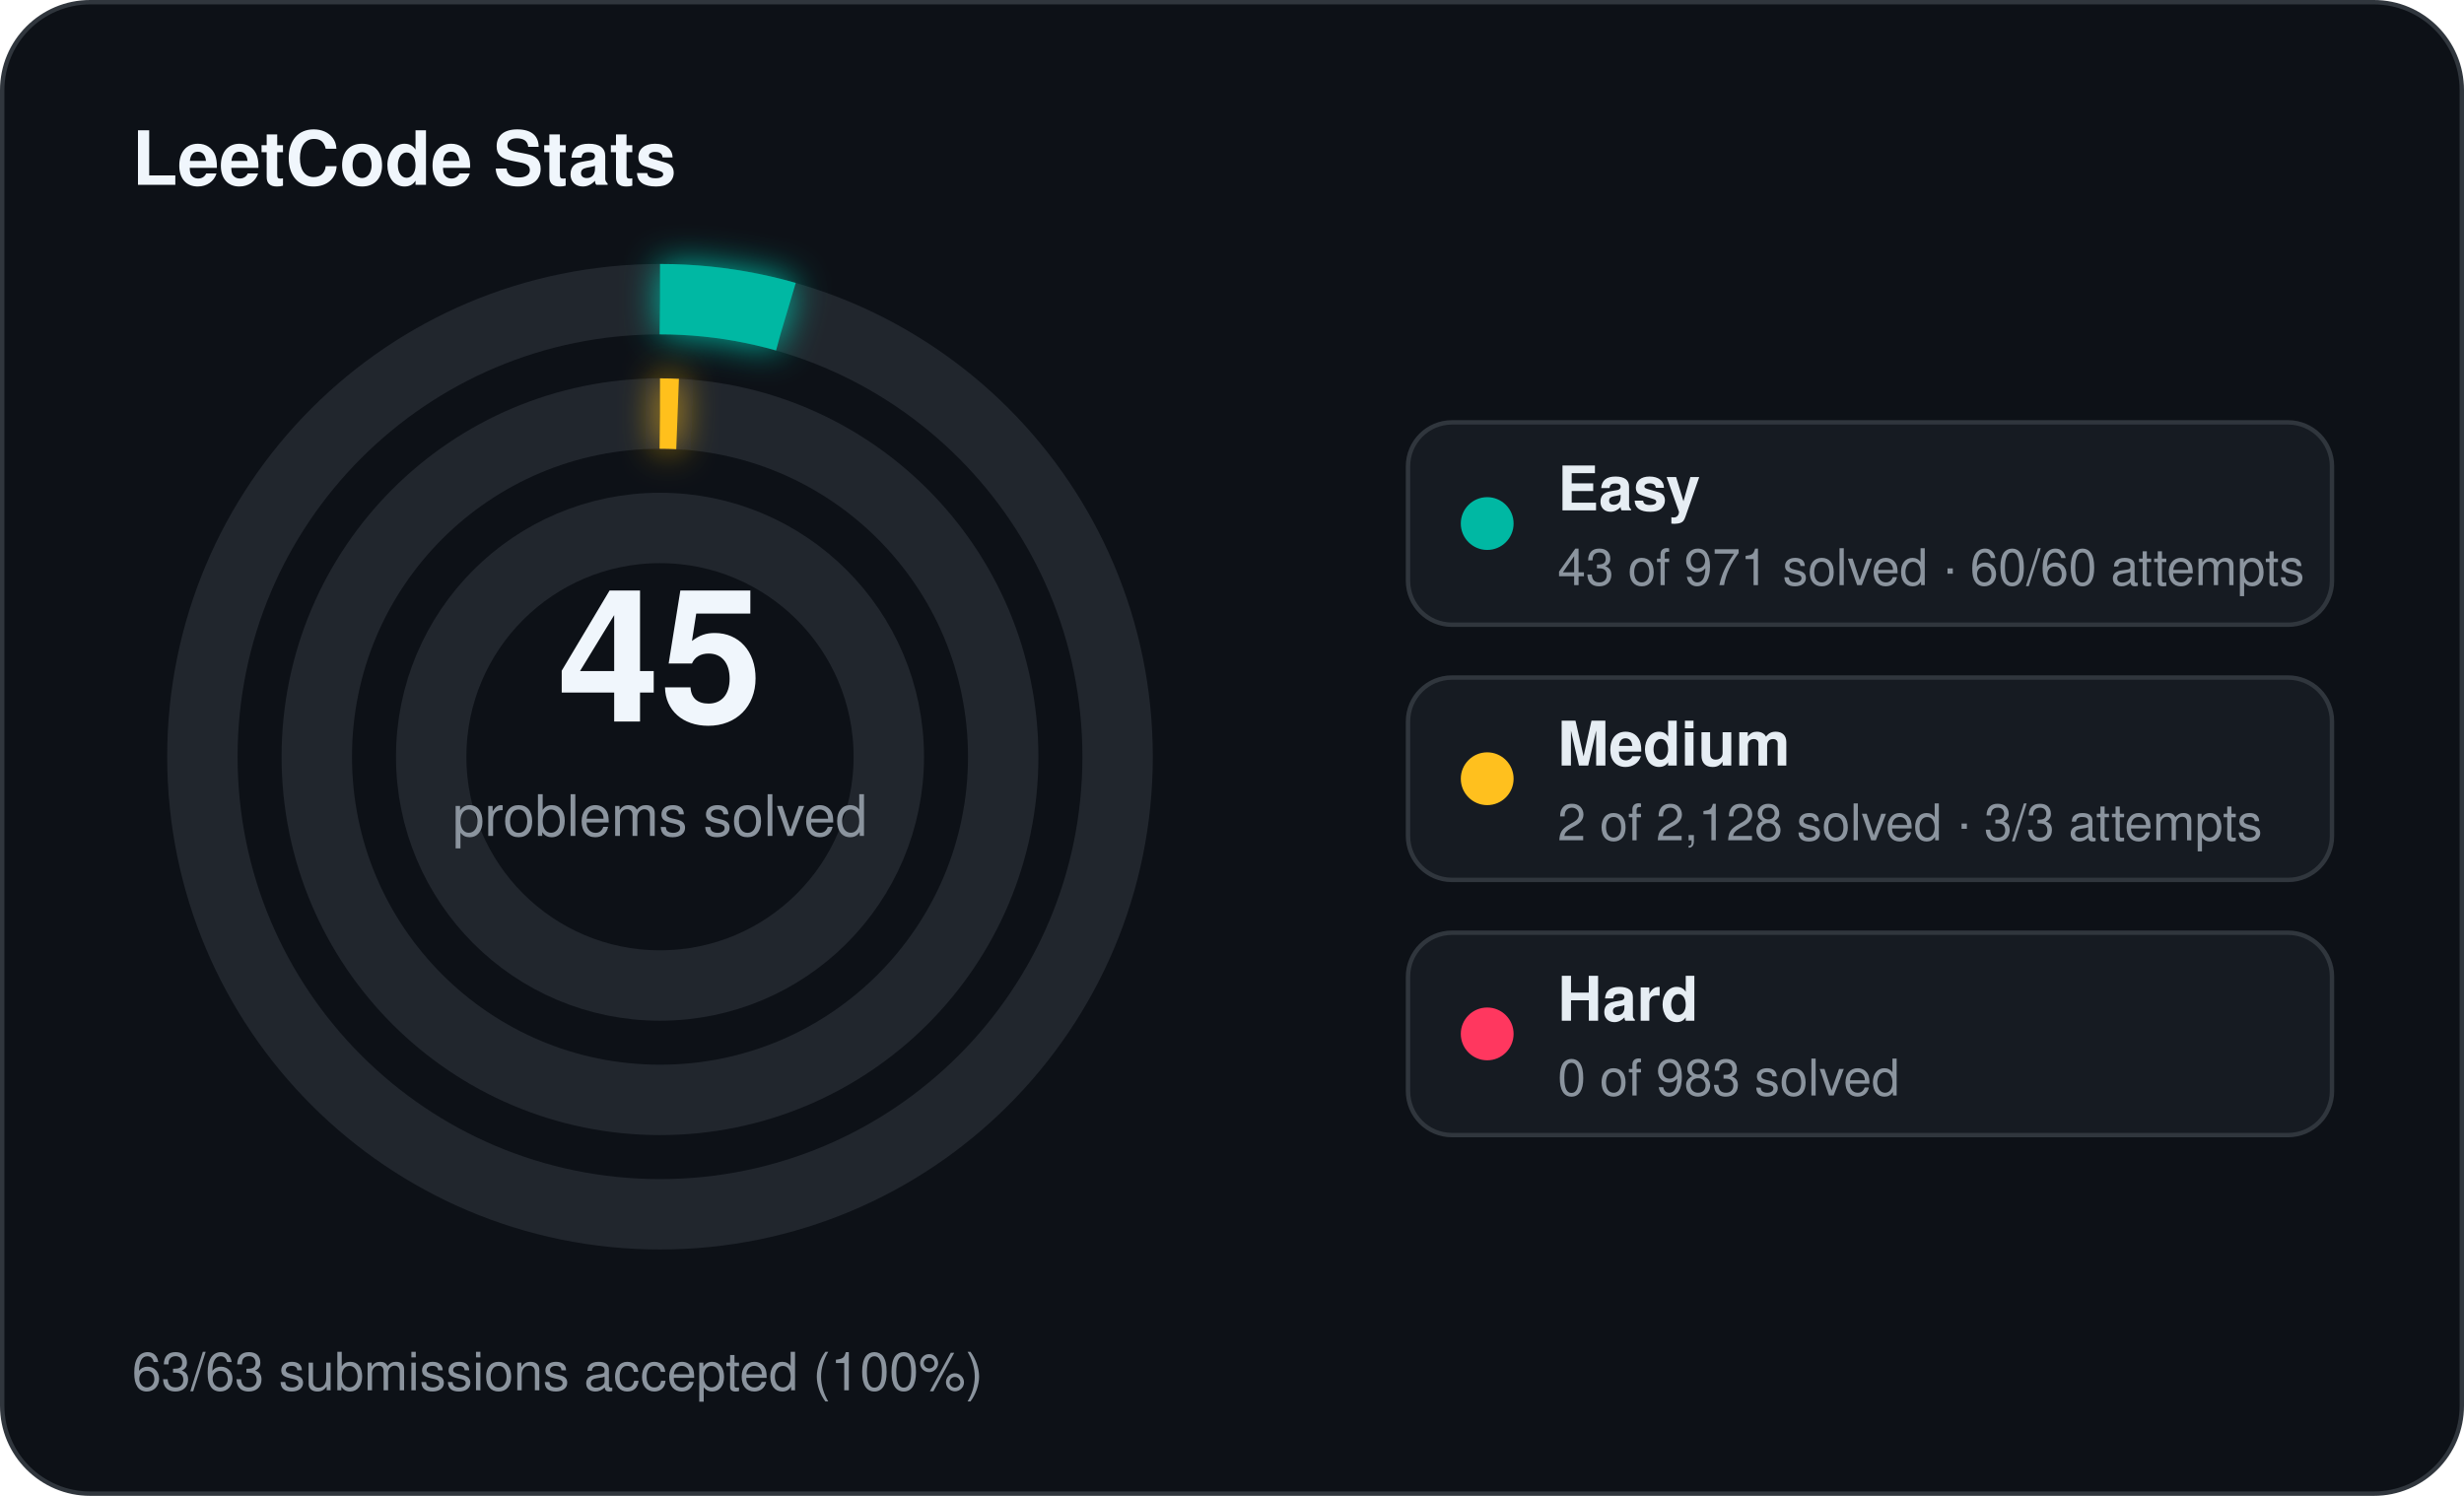
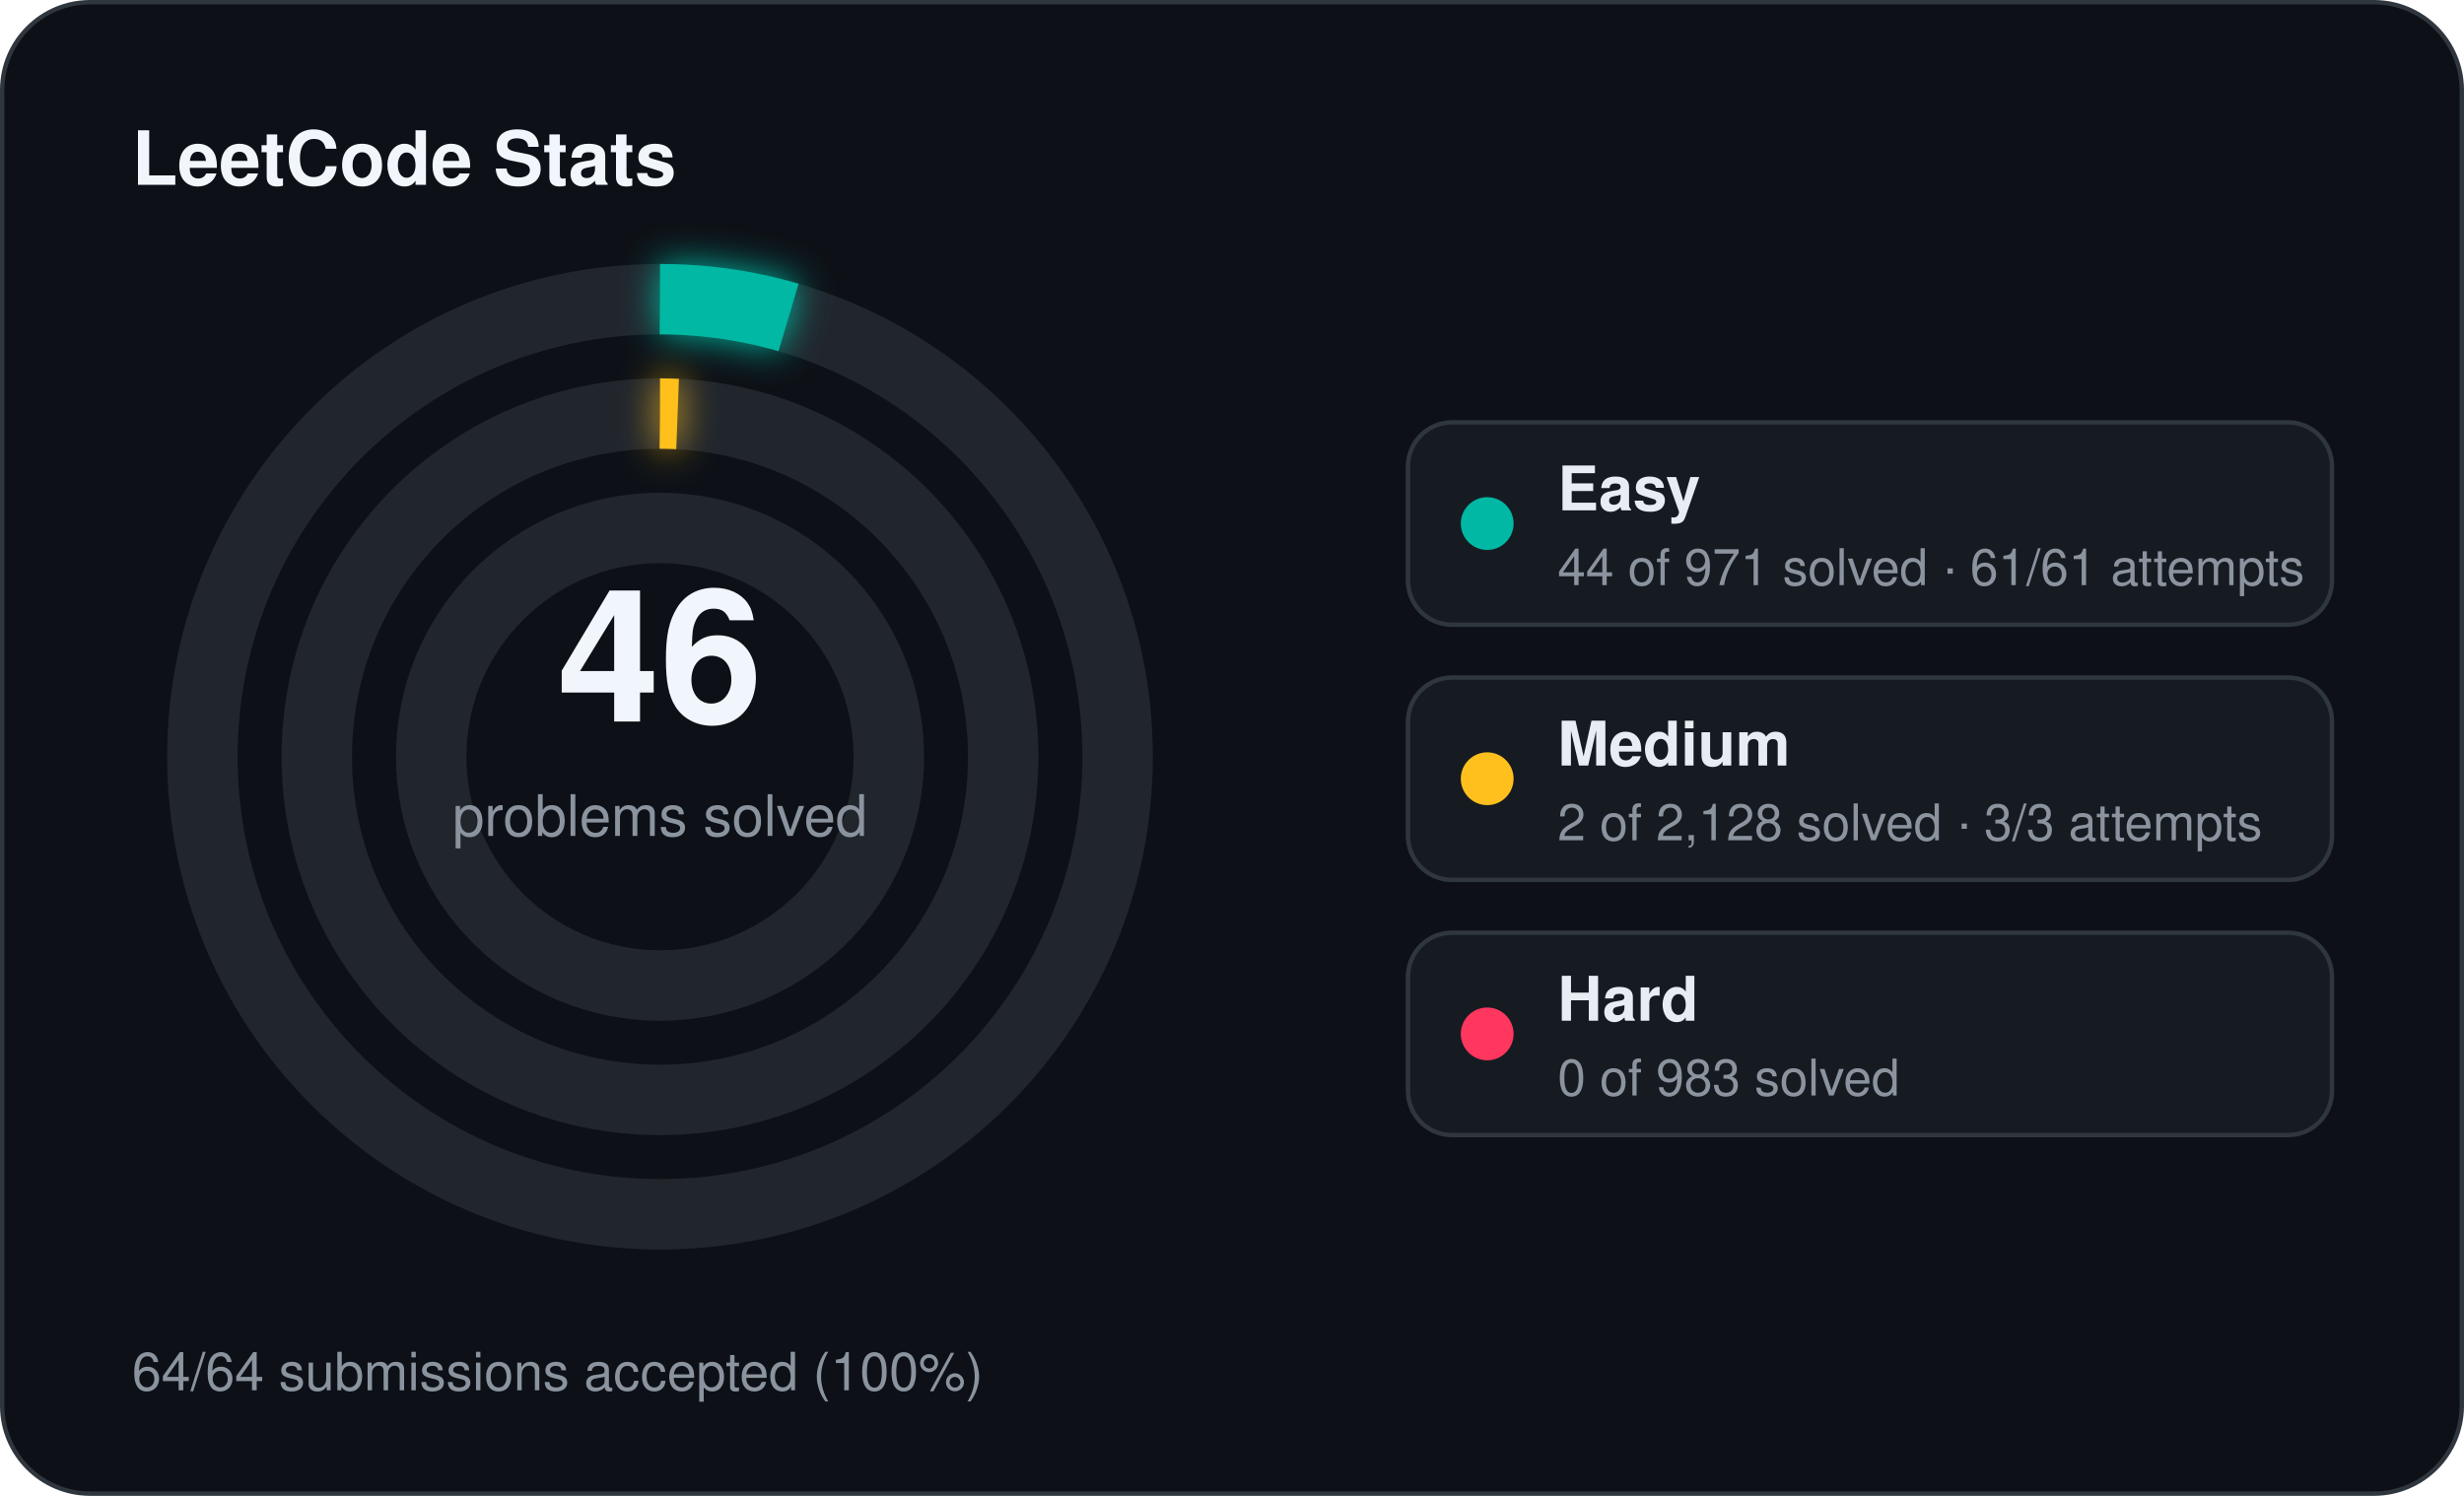
<svg xmlns="http://www.w3.org/2000/svg" width="560" height="340" viewBox="0 0 560 340">
  <defs>
    <filter id="stats-glow" x="-60%" y="-60%" width="220%" height="220%">
      <feGaussianBlur stdDeviation="4" result="blur" />
      <feMerge>
        <feMergeNode in="blur" />
        <feMergeNode in="SourceGraphic" />
      </feMerge>
    </filter>
  </defs>
  <rect x="0.5" y="0.5" width="559" height="339" rx="20" fill="#0d1117" stroke="#30363d" stroke-width="1" />
  <text x="30" y="42" fill="#f0f6fc" font-family="Segoe UI, Helvetica, Arial, sans-serif" font-size="17" font-weight="700">LeetCode Stats</text>
  <circle cx="150" cy="172" r="104" fill="none" stroke="#21262d" stroke-width="16" />
-   <circle cx="150" cy="172" r="104" fill="none" stroke="#00b8a3" stroke-width="16" stroke-linecap="butt" stroke-dasharray="28.94 653.45" transform="rotate(-90 150 172)" filter="url(#stats-glow)" />
+   <circle cx="150" cy="172" r="104" fill="none" stroke="#00b8a3" stroke-width="16" stroke-linecap="butt" stroke-dasharray="29.61 653.45" transform="rotate(-90 150 172)" filter="url(#stats-glow)" />
  <circle cx="150" cy="172" r="78" fill="none" stroke="#21262d" stroke-width="16" />
  <circle cx="150" cy="172" r="78" fill="none" stroke="#ffc01e" stroke-width="16" stroke-linecap="butt" stroke-dasharray="4.00 490.09" transform="rotate(-90 150 172)" filter="url(#stats-glow)" />
  <circle cx="150" cy="172" r="52" fill="none" stroke="#21262d" stroke-width="16" />
-   <text x="150" y="164" text-anchor="middle" fill="#f0f6fc" font-family="Segoe UI, Helvetica, Arial, sans-serif" font-size="42" font-weight="700">45</text>
+   <text x="150" y="164" text-anchor="middle" fill="#f0f6fc" font-family="Segoe UI, Helvetica, Arial, sans-serif" font-size="42" font-weight="700">46</text>
  <text x="150" y="190" text-anchor="middle" fill="#8b949e" font-family="Segoe UI, Helvetica, Arial, sans-serif" font-size="13">problems solved</text>
  <rect x="320" y="96" width="210" height="46" rx="10" fill="#161b22" stroke="#30363d" stroke-width="1" />
  <circle cx="338" cy="119" r="6" fill="#00b8a3" />
  <text x="354" y="116" fill="#e6edf3" font-family="Segoe UI, Helvetica, Arial, sans-serif" font-size="14" font-weight="600">Easy</text>
-   <text x="354" y="133" fill="#8b949e" font-family="Segoe UI, Helvetica, Arial, sans-serif" font-size="11.5">43 of 971 solved · 60/60 attempts</text>
+   <text x="354" y="133" fill="#8b949e" font-family="Segoe UI, Helvetica, Arial, sans-serif" font-size="11.5">44 of 971 solved · 61/61 attempts</text>
  <rect x="320" y="154" width="210" height="46" rx="10" fill="#161b22" stroke="#30363d" stroke-width="1" />
  <circle cx="338" cy="177" r="6" fill="#ffc01e" />
  <text x="354" y="174" fill="#e6edf3" font-family="Segoe UI, Helvetica, Arial, sans-serif" font-size="14" font-weight="600">Medium</text>
  <text x="354" y="191" fill="#8b949e" font-family="Segoe UI, Helvetica, Arial, sans-serif" font-size="11.5">2 of 2,128 solved · 3/3 attempts</text>
  <rect x="320" y="212" width="210" height="46" rx="10" fill="#161b22" stroke="#30363d" stroke-width="1" />
  <circle cx="338" cy="235" r="6" fill="#ff375f" />
  <text x="354" y="232" fill="#e6edf3" font-family="Segoe UI, Helvetica, Arial, sans-serif" font-size="14" font-weight="600">Hard</text>
  <text x="354" y="249" fill="#8b949e" font-family="Segoe UI, Helvetica, Arial, sans-serif" font-size="11.5">0 of 983 solved</text>
-   <text x="30" y="316" fill="#8b949e" font-family="Segoe UI, Helvetica, Arial, sans-serif" font-size="12">63/63 submissions accepted (100%)</text>
+   <text x="30" y="316" fill="#8b949e" font-family="Segoe UI, Helvetica, Arial, sans-serif" font-size="12">64/64 submissions accepted (100%)</text>
</svg>
